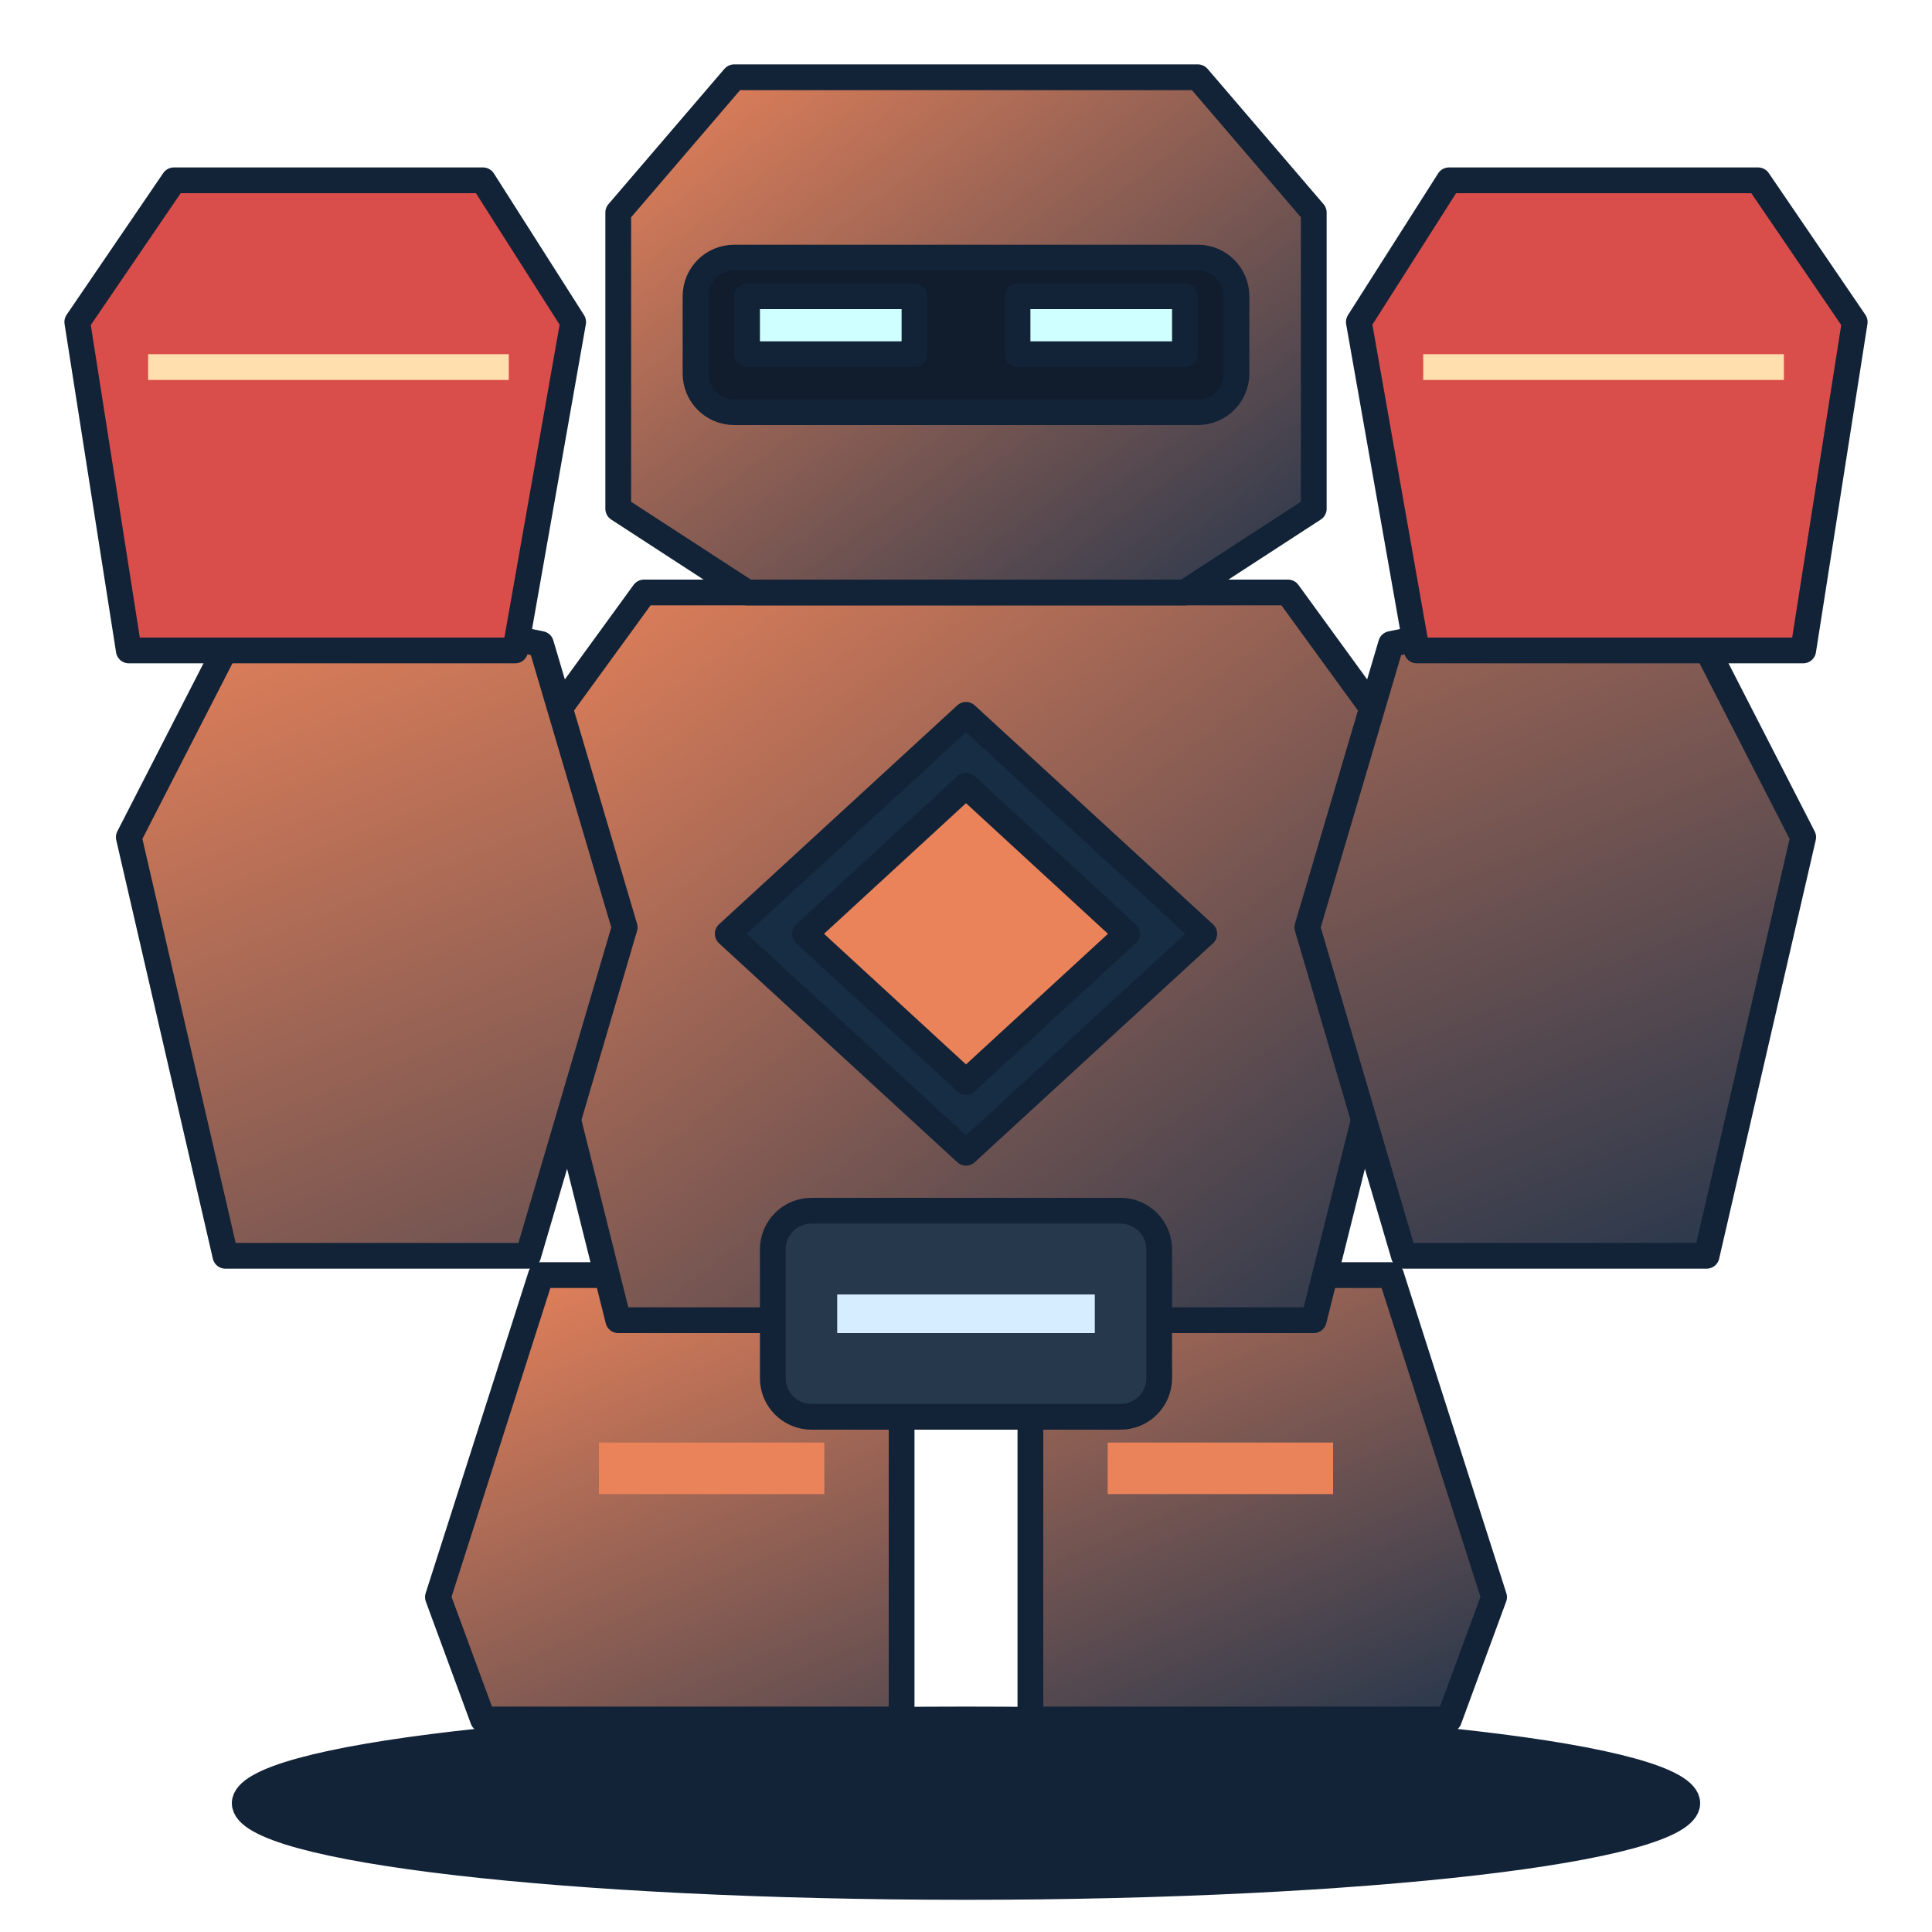
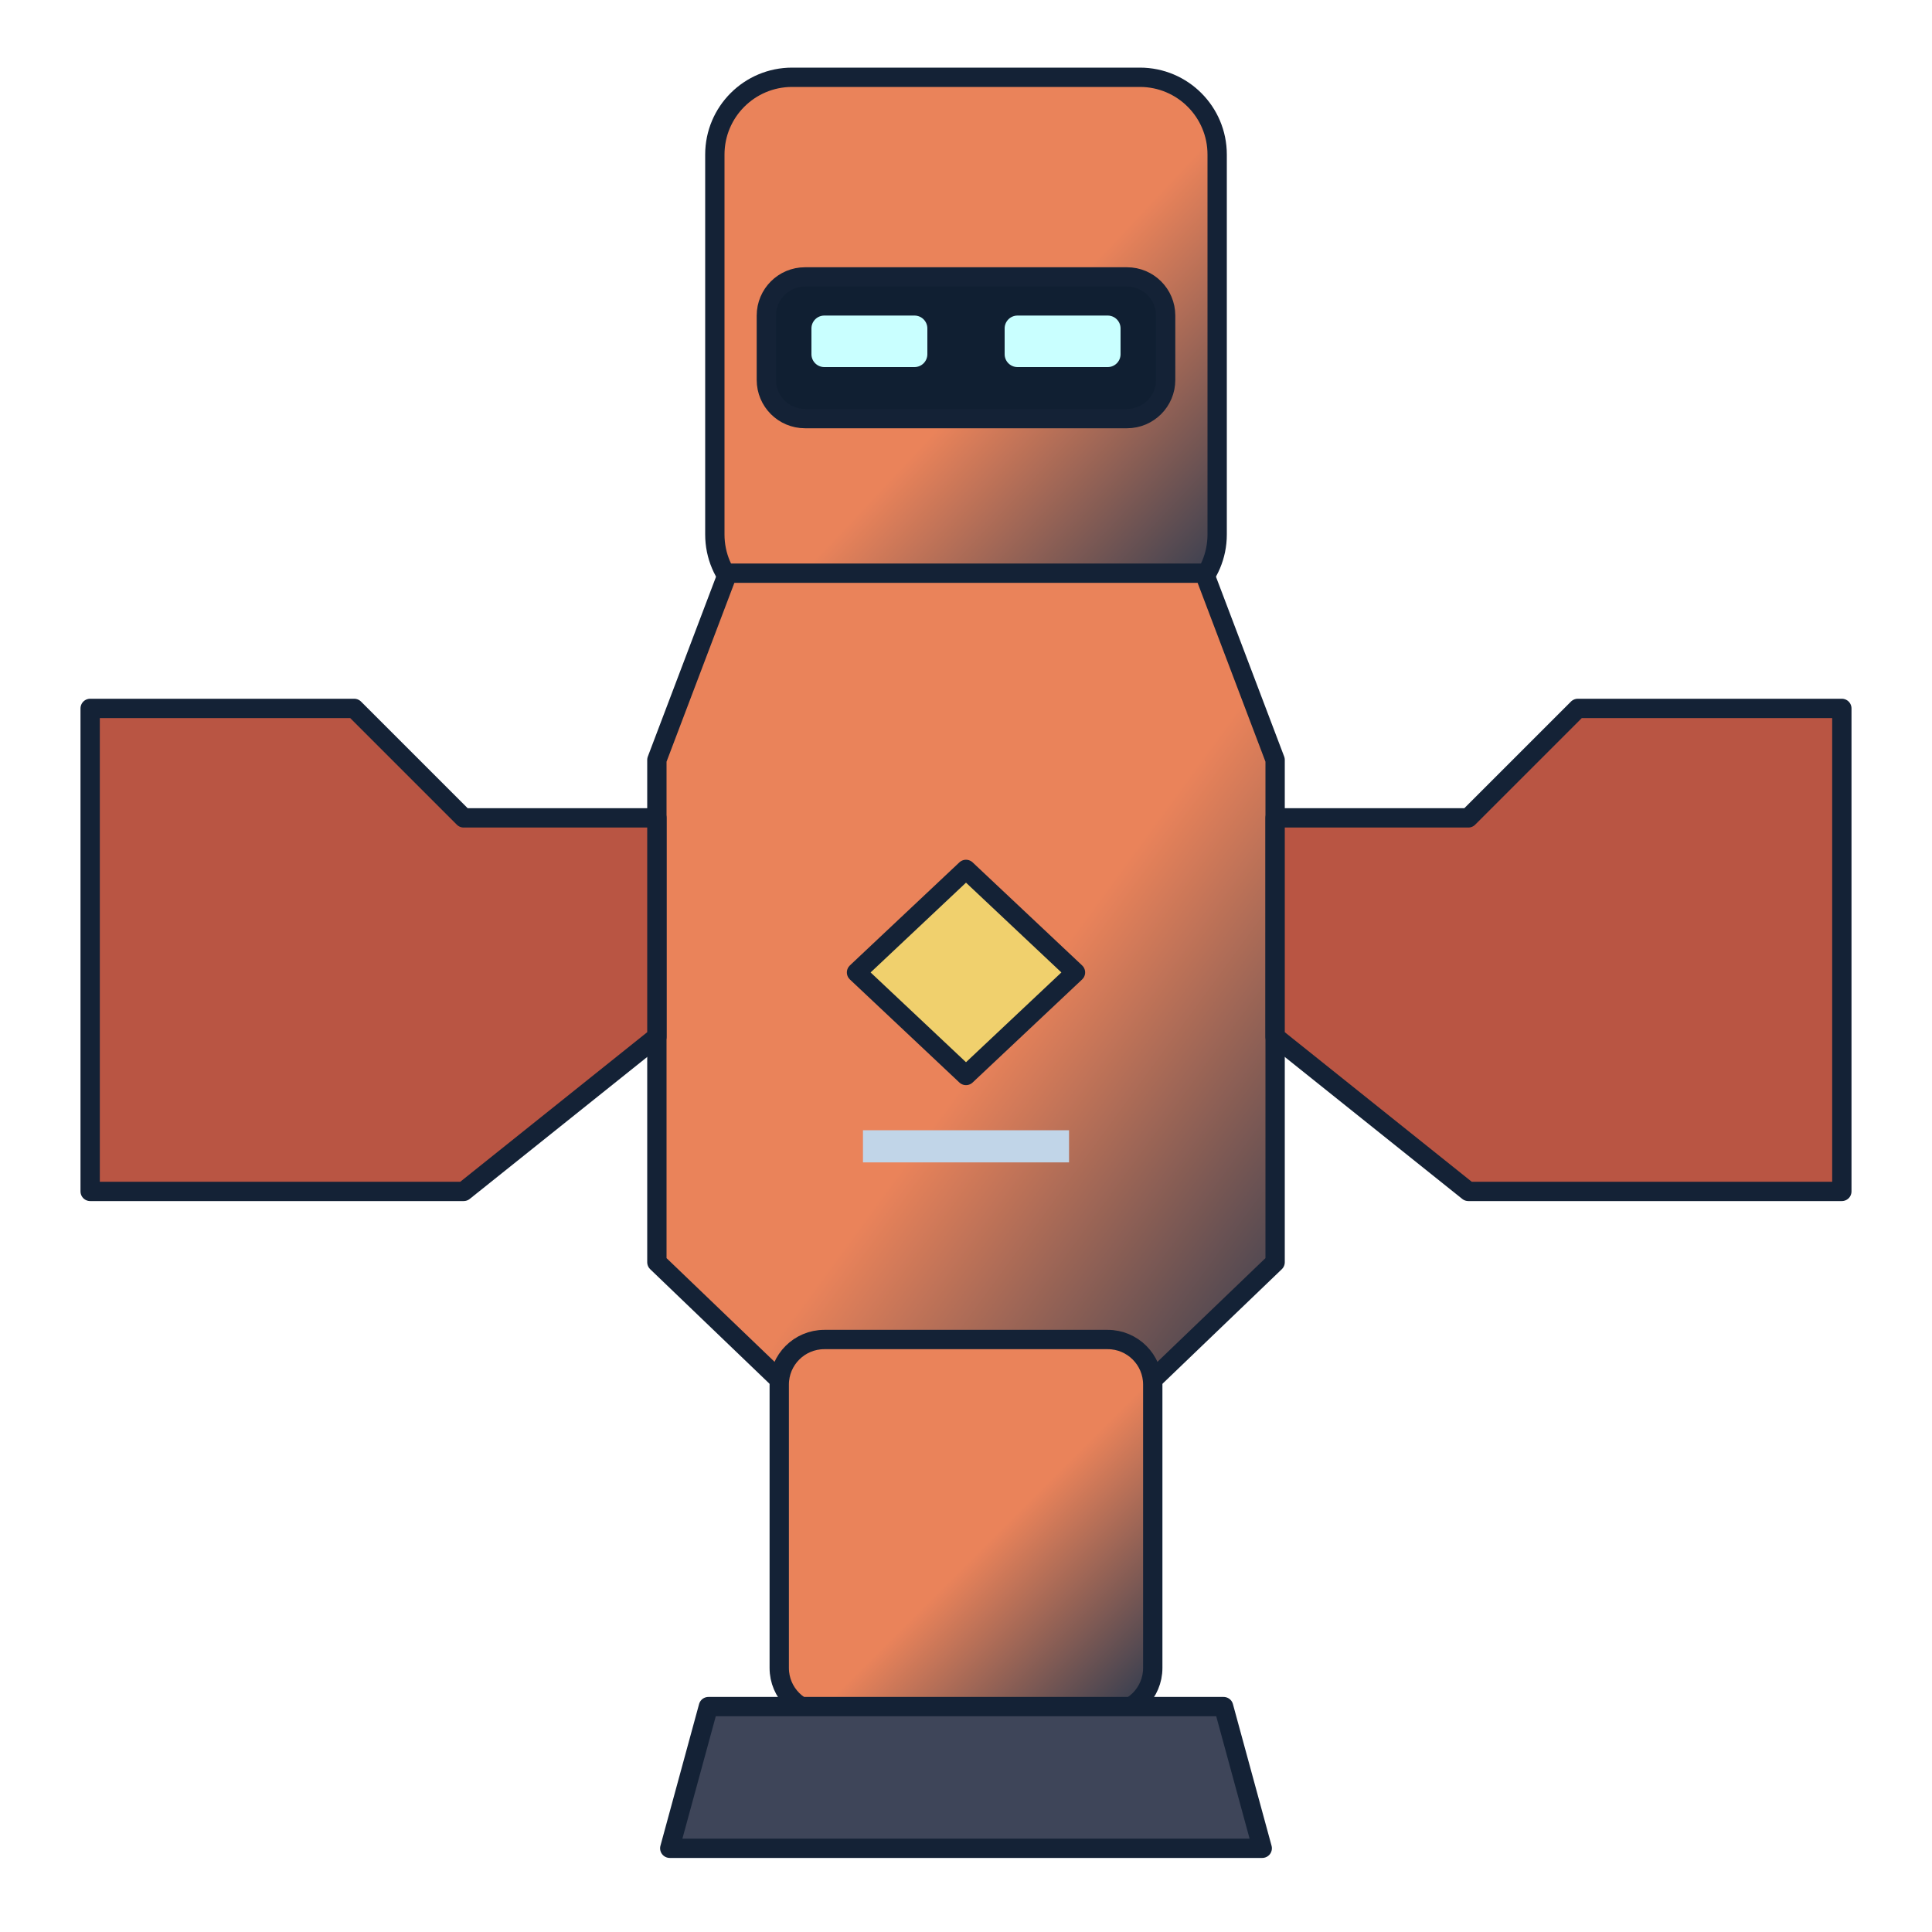
<svg xmlns="http://www.w3.org/2000/svg" viewBox="0 0 300 300">
  <defs>
-     <linearGradient id="m" x2="1" y2="1">
+     <linearGradient id="metal" x1="0" y1="0" x2="1" y2="1">
      <stop stop-color="#ea835a" />
-       <stop offset="1" stop-color="#25364c" />
+       <stop offset=".55" stop-color="#ea835a" />
+       <stop offset="1" stop-color="#29394f" />
    </linearGradient>
  </defs>
-   <g stroke="#122337" stroke-width="4" stroke-linejoin="round">
-     <ellipse cx="150" cy="280" rx="112" ry="13" fill="#122337" />
-     <path d="M84 198H140V267H75L68 248Z M160 198H216L232 248 225 267H160Z" fill="url(#m)" />
-     <path d="M100 92H200L224 125 204 205H96L76 125Z" fill="url(#m)" />
-     <path d="M114 12H186L204 33V79L184 92H116L96 79V33Z" fill="url(#m)" />
-     <rect x="108" y="40" width="84" height="24" rx="6" fill="#111c2d" />
-     <rect x="116" y="46" width="26" height="9" fill="#d0ffff" />
-     <rect x="158" y="46" width="26" height="9" fill="#d0ffff" />
-     <path d="M84 100L40 91 20 130 35 195H82L97 144Z M216 100L260 91 280 130 265 195H218L203 144Z" fill="url(#m)" />
-     <path d="M27 28H75L89 50 80 101H20L12 50Z M225 28H273L288 50 280 101H220L211 50Z" fill="#d94e4b" />
-     <path d="M23 57H79M221 57H277" stroke="#ffdfad" />
-     <path d="M150 111L187 145 150 179 113 145Z" fill="#172d43" />
-     <path d="M150 122L175 145 150 168 125 145Z" fill="#ea835a" />
-     <rect x="120" y="188" width="60" height="32" rx="6" fill="#26384b" />
-     <path d="M130 204H170" stroke="#d6edff" stroke-width="6" />
-     <path d="M93 228H128M172 228H207" stroke="#ea835a" stroke-width="8" />
+   <g stroke="#142236" stroke-width="3" stroke-linejoin="round">
+     <rect x="111" y="12" width="78" height="83" rx="12" fill="url(#metal)" />
+     <path d="M113 89H187L198 118V196L173 220H127L102 196V118Z" fill="url(#metal)" />
+     <path d="M102 127H72L55 110H14V185H72L102 161Z M198 127H228L245 110H286V185H228L198 161Z" fill="#b95543" />
+     <rect x="121" y="208" width="58" height="58" rx="7" fill="url(#metal)" />
+     <path d="M110 265H190L196 287H104Z" fill="#3e4559" />
+     <rect x="119" y="43" width="62" height="22" rx="6" fill="#101f32" />
+     <rect x="126" y="49" width="18" height="8" rx="2" fill="#c9ffff" stroke="none" />
+     <rect x="156" y="49" width="18" height="8" rx="2" fill="#c9ffff" stroke="none" />
+     <path d="M150 135L167 151 150 167 133 151Z" fill="#f0d06d" />
+     <path d="M134 178H166" stroke="#c1d5e8" stroke-width="5" />
  </g>
</svg>
